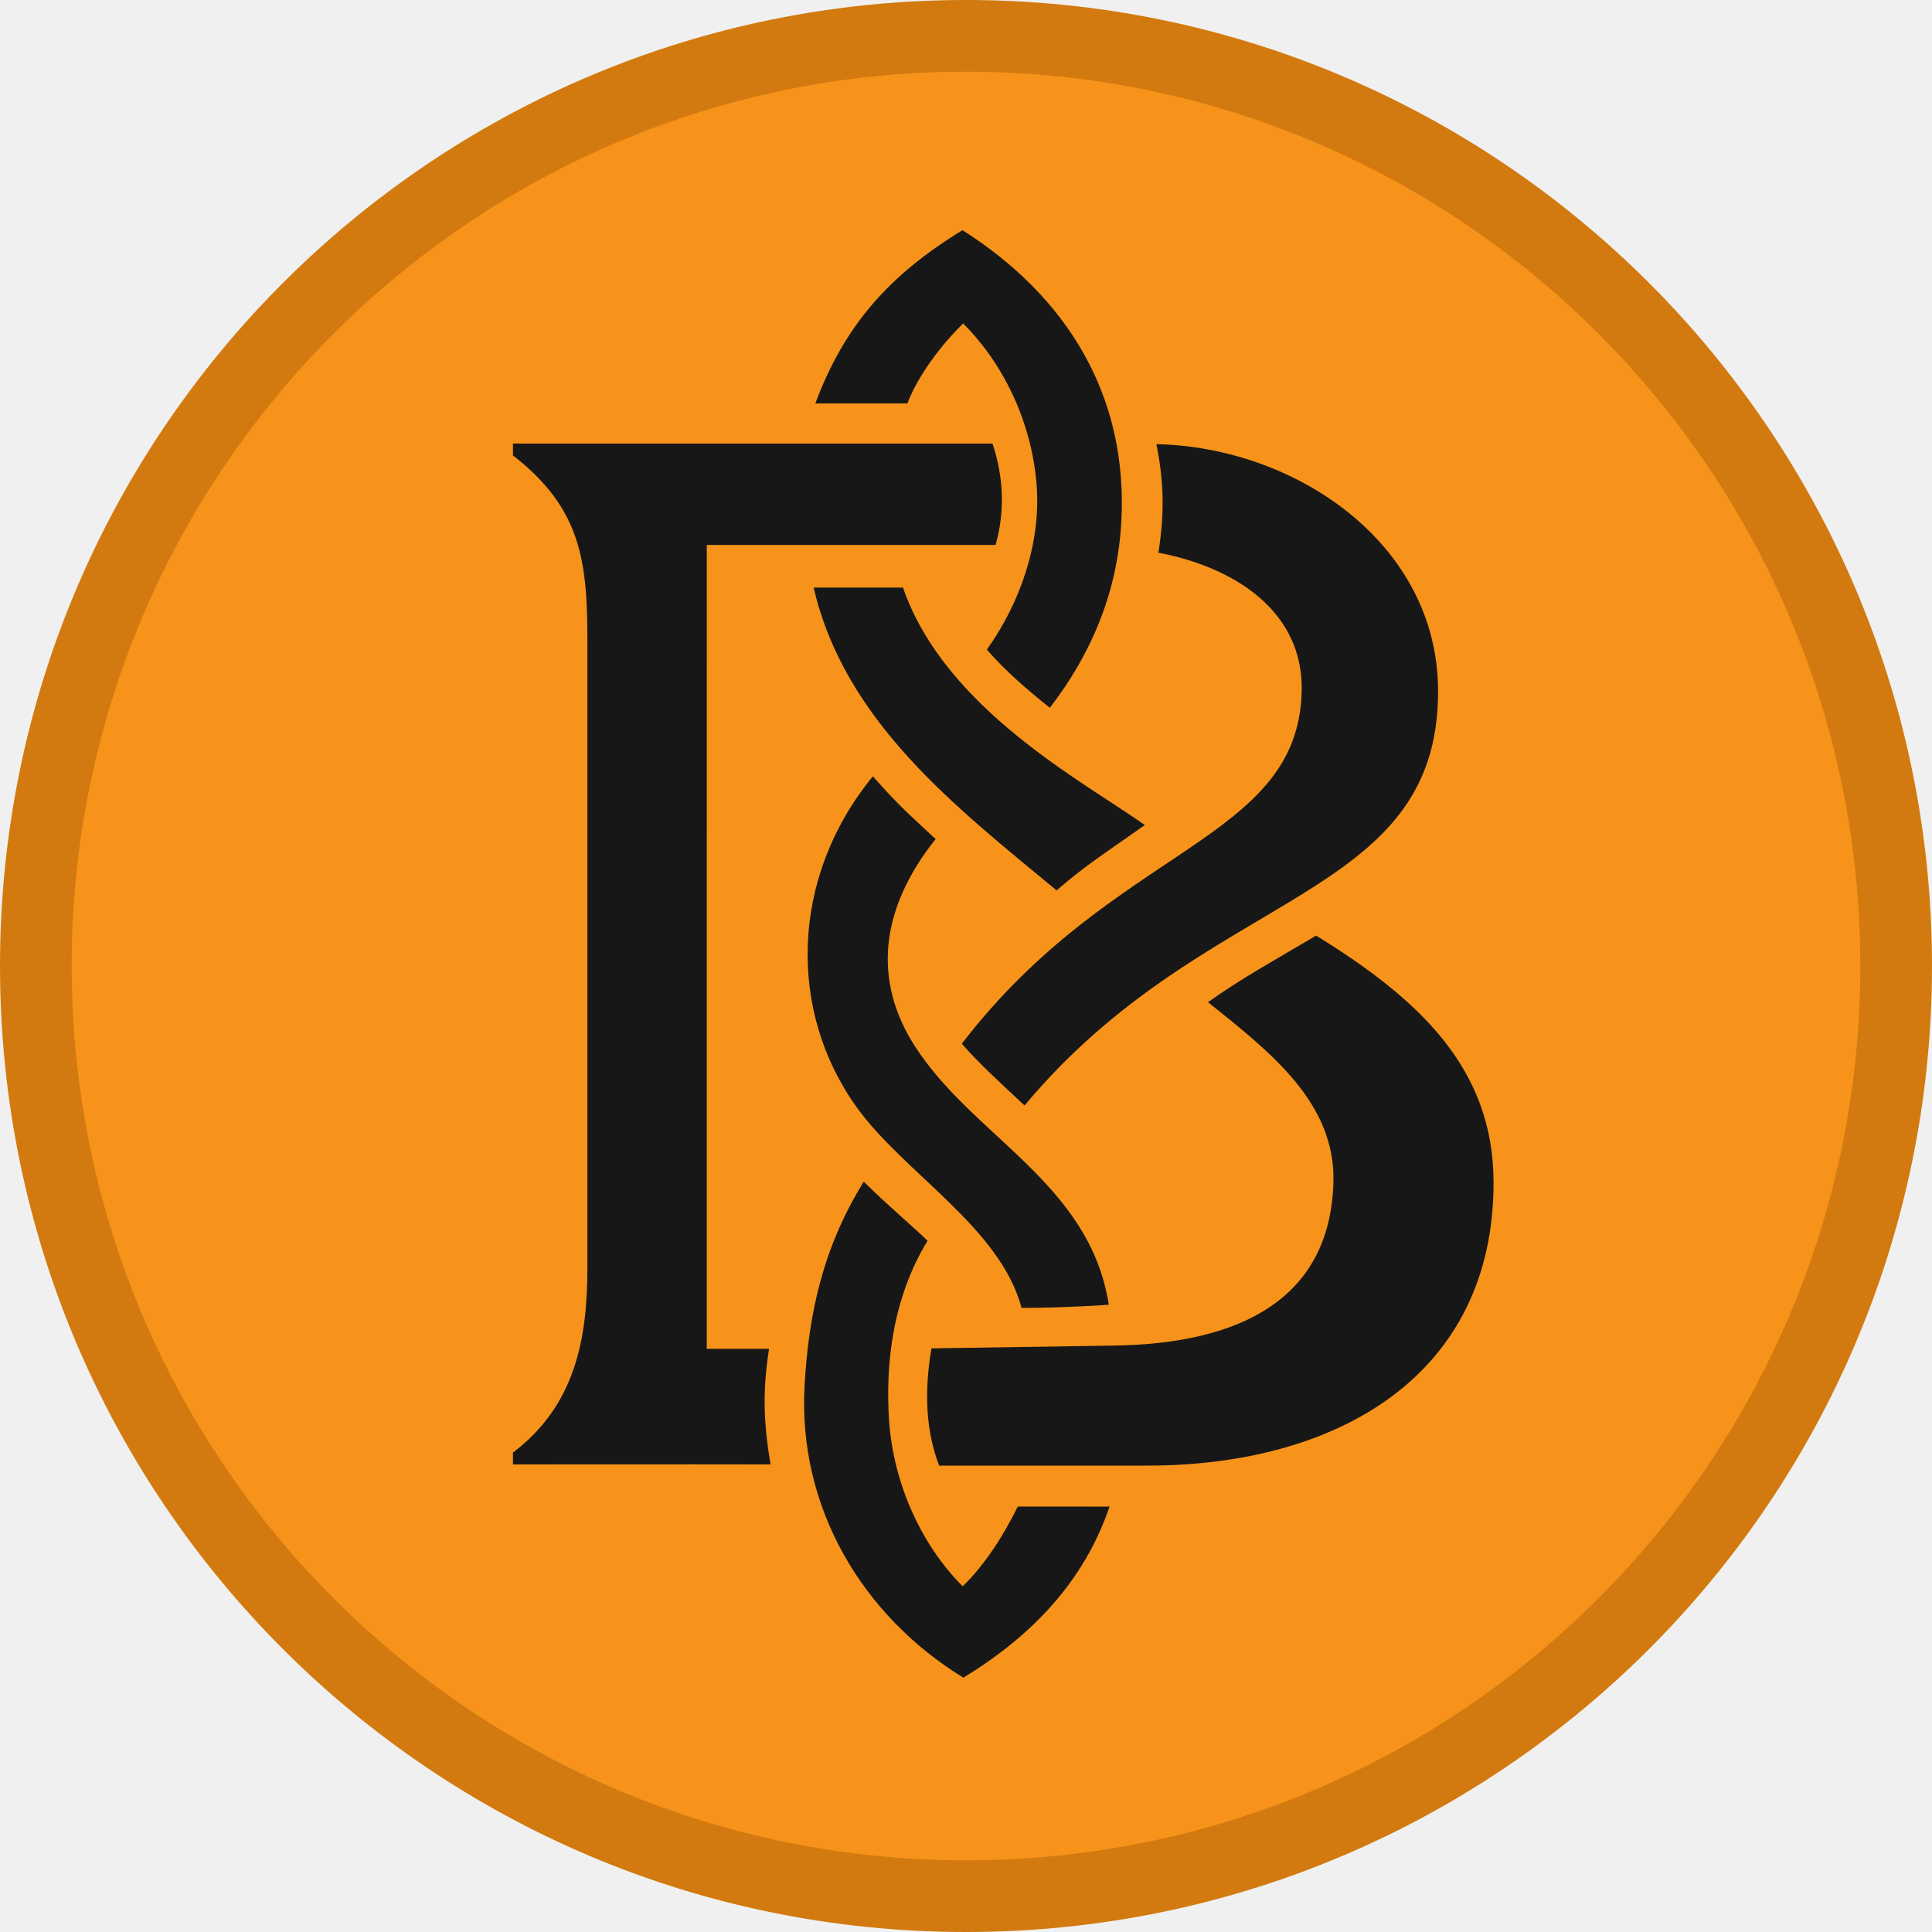
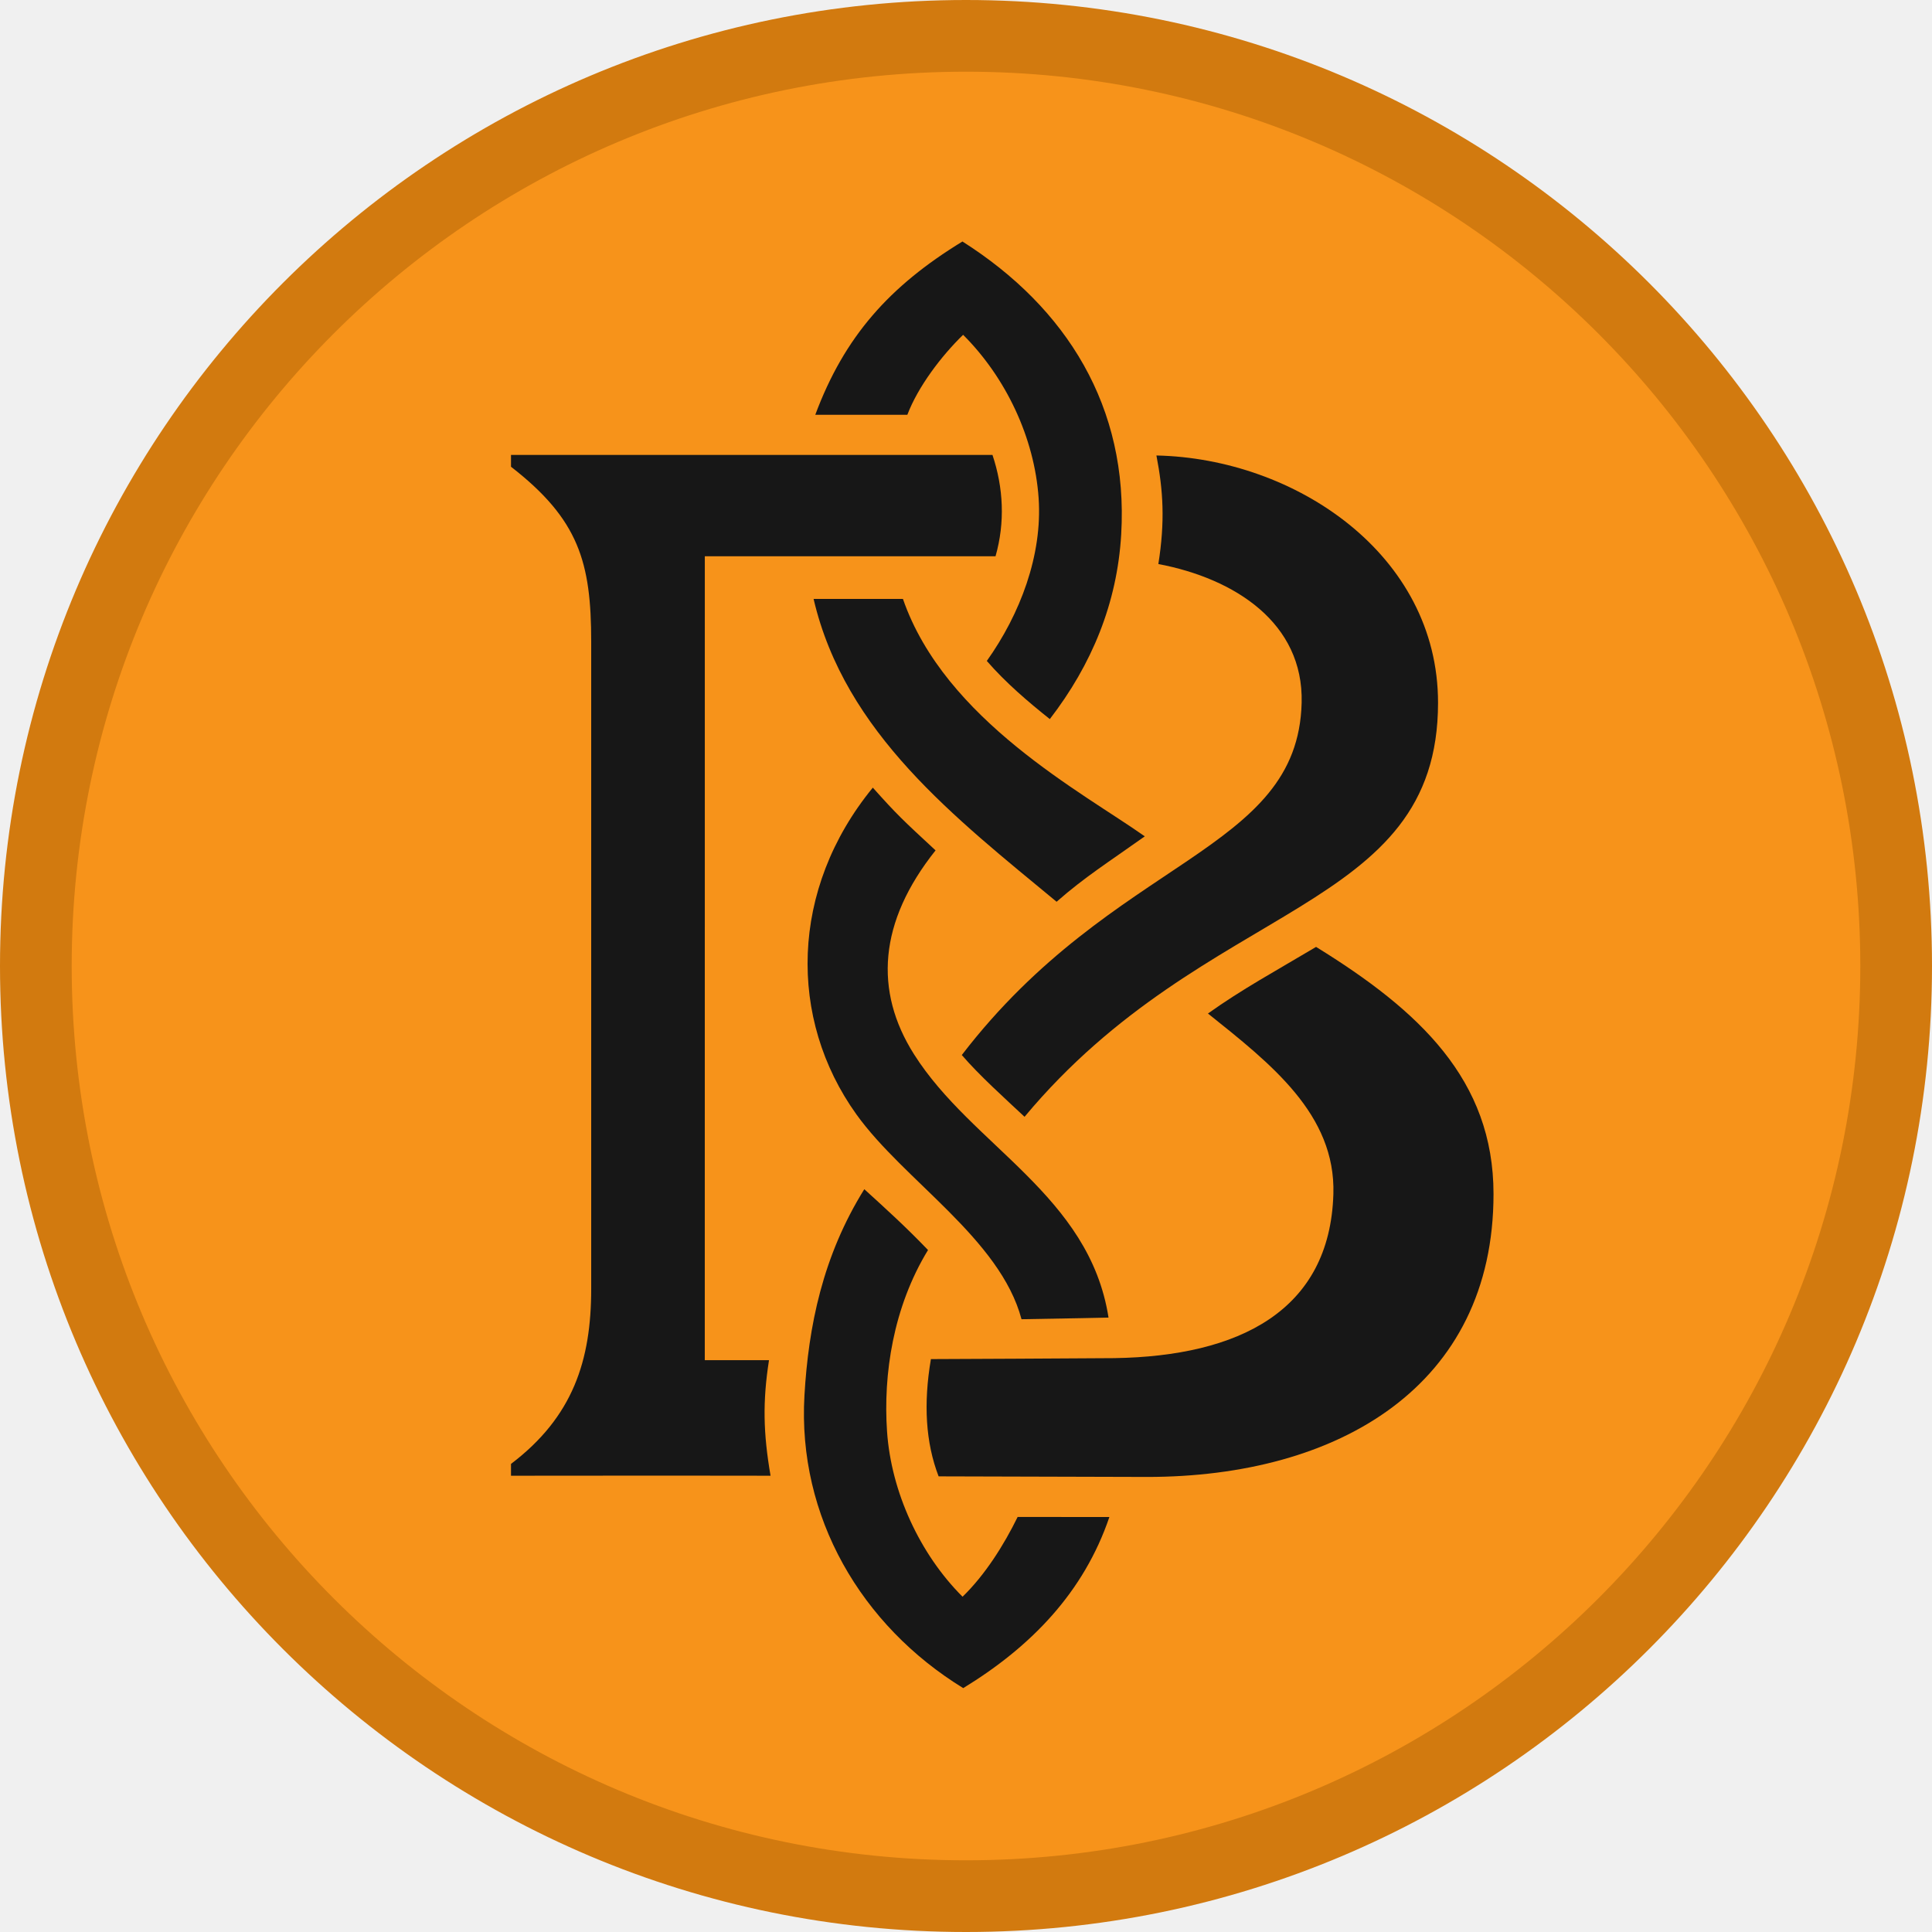
<svg xmlns="http://www.w3.org/2000/svg" width="1024" height="1024" viewBox="0 0 1024 1024" fill="none">
  <g clip-path="url(#clip0_264_964)">
    <circle cx="512" cy="512" r="493" fill="#F7931A" stroke="#D27A0F" stroke-width="38" />
-     <path d="M541.448 693.215C530.11 650.567 479.086 621.756 453.942 586.699C417.61 536.04 418.633 465.183 462.634 411.461C475.425 425.787 478.497 428.612 495.891 444.718C465.613 482.725 463.275 520.302 484.453 553.788C515.26 602.501 577.543 626.646 587.677 691.547C587.677 691.547 564.563 693.215 541.448 693.215Z" fill="#171717" />
-     <path d="M640.265 531.185C673.522 557.79 708.002 584.608 706.743 626.852C704.893 688.979 656.609 712.148 590.787 713.175C582.846 713.299 493.682 714.662 493.682 714.662C489.673 738.29 490.866 758.865 497.765 776.812C497.765 776.812 608.214 776.812 607.936 776.812C709.597 776.812 791.618 728.53 791.618 626.852C791.618 566.316 752.314 529.65 697.569 495.882C676.08 508.673 658.173 518.394 640.265 531.185Z" fill="#171717" />
-     <path d="M543.054 585.93C532.746 576.267 519.007 563.93 509.797 553.185C590.728 447.787 687.943 446.253 689.925 366.455C690.975 324.158 654.554 300.65 613.975 292.946C617.57 270.344 616.543 253.907 612.947 235.416C686.401 236.957 762.215 287.809 762.215 366.455C762.215 478.486 639.714 469.984 543.054 585.93Z" fill="#171717" />
-     <path d="M407.609 714.928H374.595L374.617 288.84C374.617 288.84 477.066 288.84 527.675 288.84C532.812 270.862 531.852 252.431 526.054 235.119H271.885V241.382C307.841 269.317 311.324 297.099 311.324 339.254V672.068C311.324 709.933 304.759 744.967 271.885 769.905V776.168C271.885 776.168 366.099 776.065 408.43 776.167C404.565 753.62 404.182 736.871 407.609 714.928Z" fill="#171717" />
-     <path d="M510.493 171.458C533.142 194.036 547.297 226.024 549.491 257.979C551.576 288.305 540.688 319.525 523.056 344.312C533.099 355.908 545.134 366.113 556.444 375.132C578.702 346.257 592.171 313.711 594.293 277.124C598.191 209.914 565.566 157.176 510.139 122C471.353 145.684 447.548 172.481 432.139 213.842C448.276 213.842 464.693 213.807 480.936 213.842C486.587 198.946 499.002 182.609 510.493 171.458Z" fill="#171717" />
-     <path d="M539.485 798.417C532.16 813.386 522.216 829.163 510.254 840.771C487.606 818.193 473.451 785.182 471.257 753.226C469.172 722.901 473.131 687.951 491.623 657.645C485.459 651.481 469.636 638.126 457.822 626.311C435.734 661.754 428.577 697.494 426.455 734.081C422.724 798.417 456.587 856.076 510.608 889.206C546.598 867.23 574.519 838.441 588.073 798.523C571.936 798.523 555.799 798.523 539.556 798.488L539.485 798.417Z" fill="#171717" />
-     <path d="M606.783 437.284C574.192 414.209 500.796 375.679 478.598 311.438H431.241C447.85 382.627 506.573 427.656 560.04 471.951C574.936 458.858 587.264 451.153 606.783 437.284Z" fill="#171717" />
+     <path d="M541.425 699.215C530.087 656.567 479.063 625.71 453.919 590.652C417.586 539.994 418.61 471.183 462.611 417.461C475.402 431.787 478.474 434.612 495.867 450.718C465.59 488.725 463.252 525.278 484.43 558.765C515.237 607.478 577.409 633.45 587.543 698.351C587.543 698.351 564.519 698.863 541.425 699.215Z" fill="#171717" />
+     <path d="M640.242 537.185C673.498 563.79 707.978 590.608 706.72 632.852C704.869 694.979 656.434 718.813 590.613 719.84C582.672 719.964 493.401 720.352 493.401 720.352C489.392 743.98 490.586 764.555 497.484 782.503C497.484 782.503 608.191 782.812 607.913 782.812C709.574 782.812 791.595 734.53 791.595 632.852C791.595 572.316 752.291 535.65 697.545 501.882C676.057 514.673 658.149 524.394 640.242 537.185Z" fill="#171717" />
+     <path d="M543.03 591.93C532.723 582.267 518.983 569.93 509.774 559.185C590.705 453.787 687.92 452.253 689.901 372.455C690.951 330.158 654.53 306.65 613.951 298.946C617.547 276.344 616.52 259.907 612.924 241.416C686.377 242.957 762.192 293.809 762.192 372.455C762.192 484.486 639.691 475.984 543.03 591.93Z" fill="#171717" />
+     <path d="M407.586 720.928H373.548L373.57 294.84C373.57 294.84 477.042 294.84 527.652 294.84C532.789 276.862 531.829 258.431 526.031 241.119H270.838V247.382C306.794 275.317 313.347 297.982 313.347 340.138V683.184C313.347 721.05 303.712 750.967 270.838 775.905V782.168C270.838 782.168 366.076 782.065 408.407 782.167C404.542 759.62 404.159 742.871 407.586 720.928Z" fill="#171717" />
+     <path d="M510.47 177.458C533.118 200.036 548.297 232.024 550.491 263.979C552.575 294.305 540.665 325.525 523.033 350.312C533.075 361.908 545.111 372.113 556.421 381.132C578.679 352.257 592.147 319.711 594.269 283.124C598.167 215.914 565.543 163.176 510.116 128C471.329 151.684 447.525 178.481 432.115 219.842C448.252 219.842 464.67 219.807 480.913 219.842C486.563 204.946 498.979 188.609 510.47 177.458Z" fill="#171717" />
+     <path d="M539.406 803.944C532.081 818.913 522.137 834.69 510.176 846.298C487.527 823.72 472.349 790.709 470.155 758.753C468.07 728.428 473.375 692.843 491.866 662.537C480.099 650.257 469.354 640.536 458.098 630.303C436.011 665.746 428.498 703.021 426.376 739.608C422.645 803.944 456.508 861.603 510.529 894.732C546.519 872.756 574.44 843.968 587.994 804.05C571.857 804.05 555.72 804.05 539.477 804.015L539.406 803.944Z" fill="#171717" />
+     <path d="M606.76 443.284C574.169 420.209 500.773 381.679 478.574 317.438H431.218C447.826 388.627 506.55 433.656 560.017 477.951C574.913 464.858 587.241 457.153 606.76 443.284Z" fill="#171717" />
  </g>
  <defs>
    <clipPath id="clip0_264_964">
      <rect width="1024" height="1024" fill="white" />
    </clipPath>
  </defs>
</svg>
